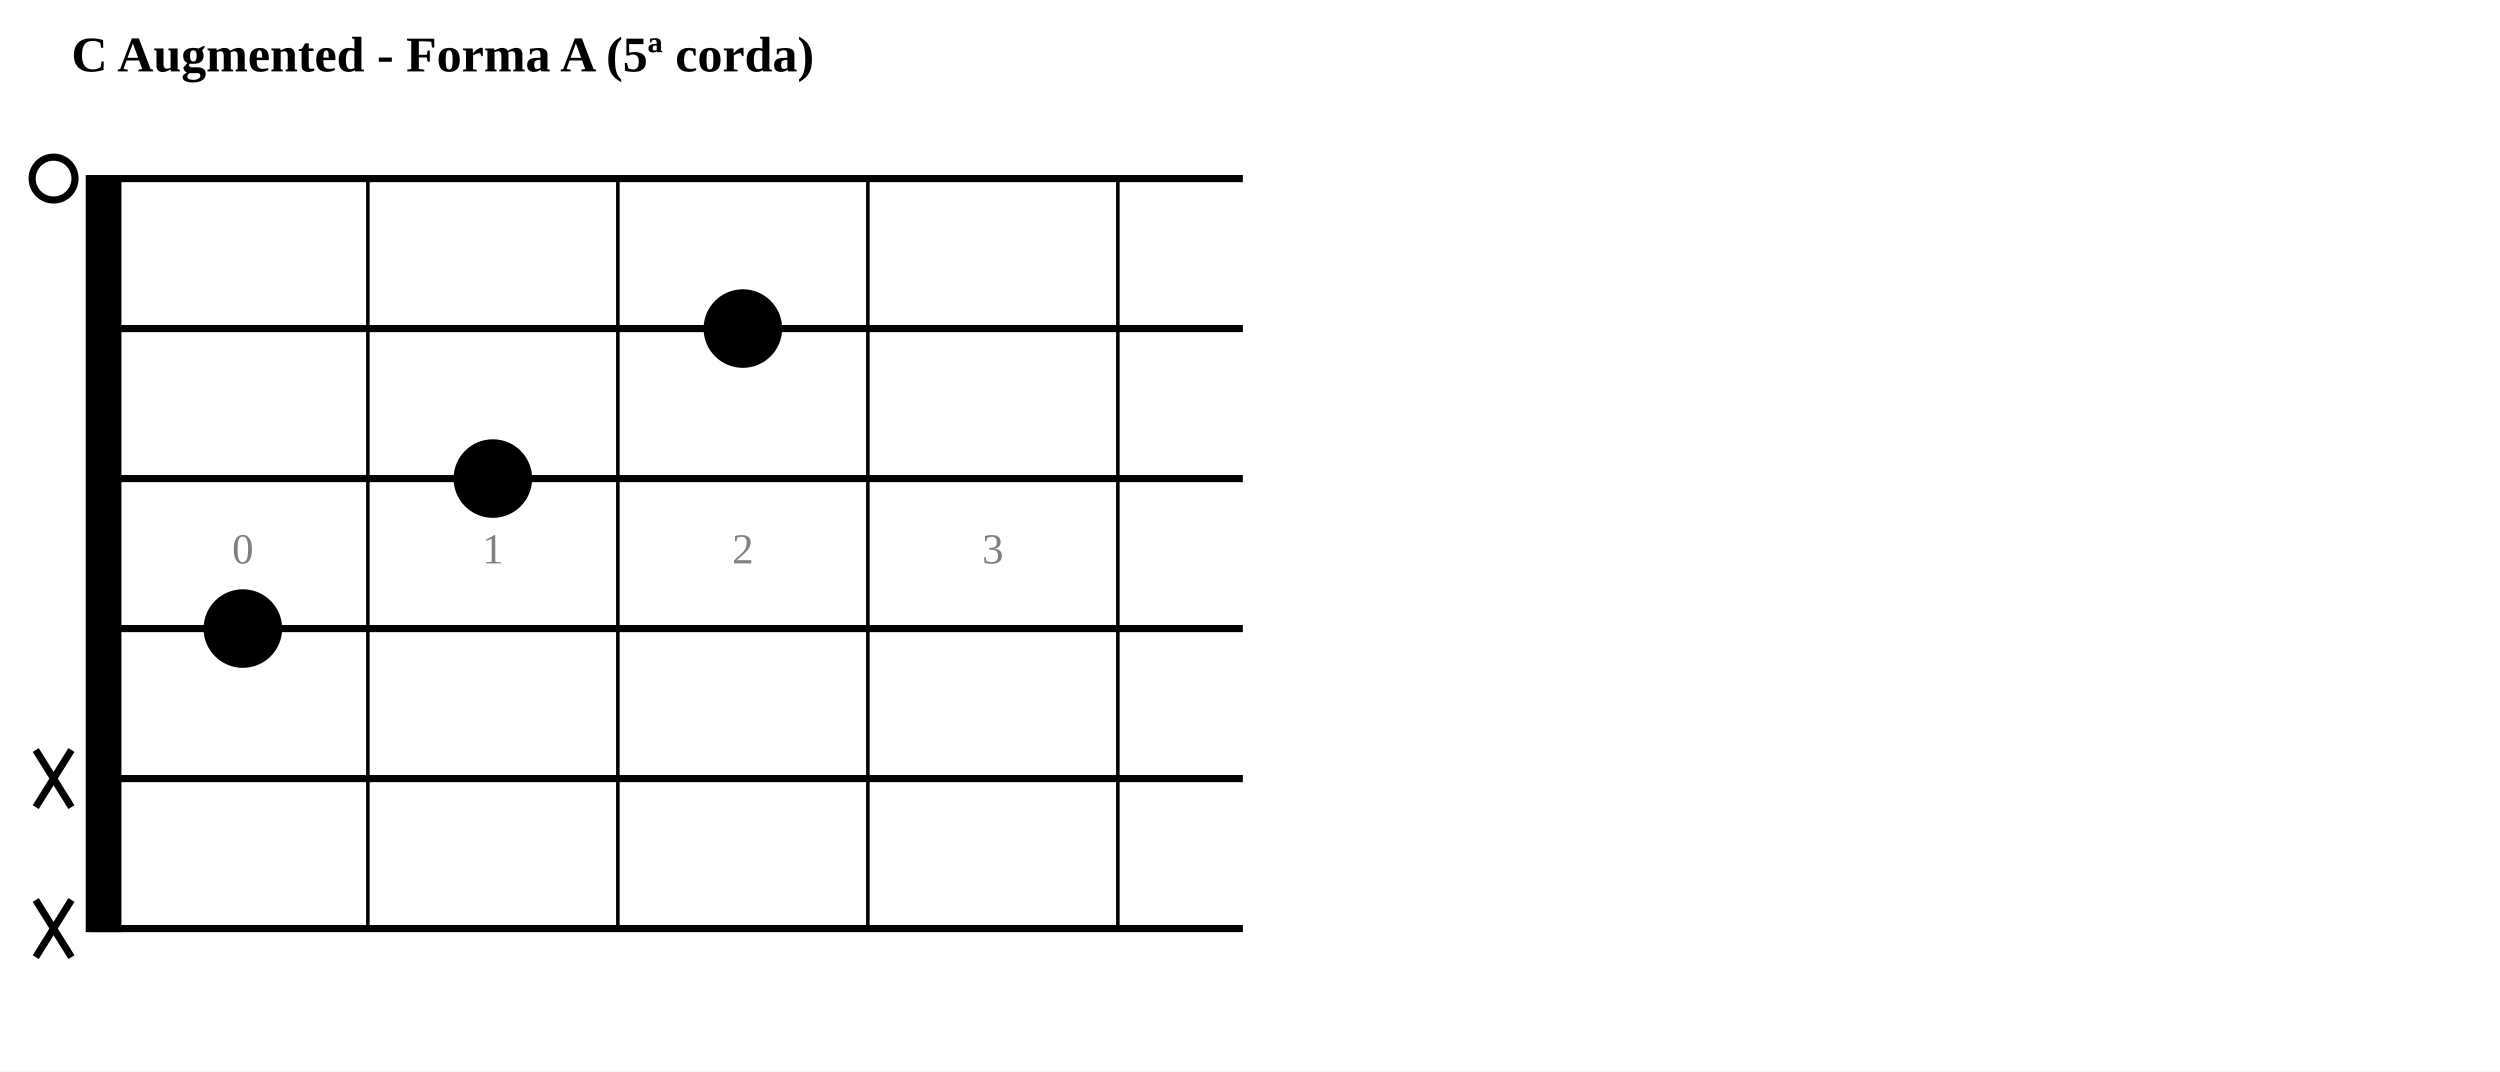
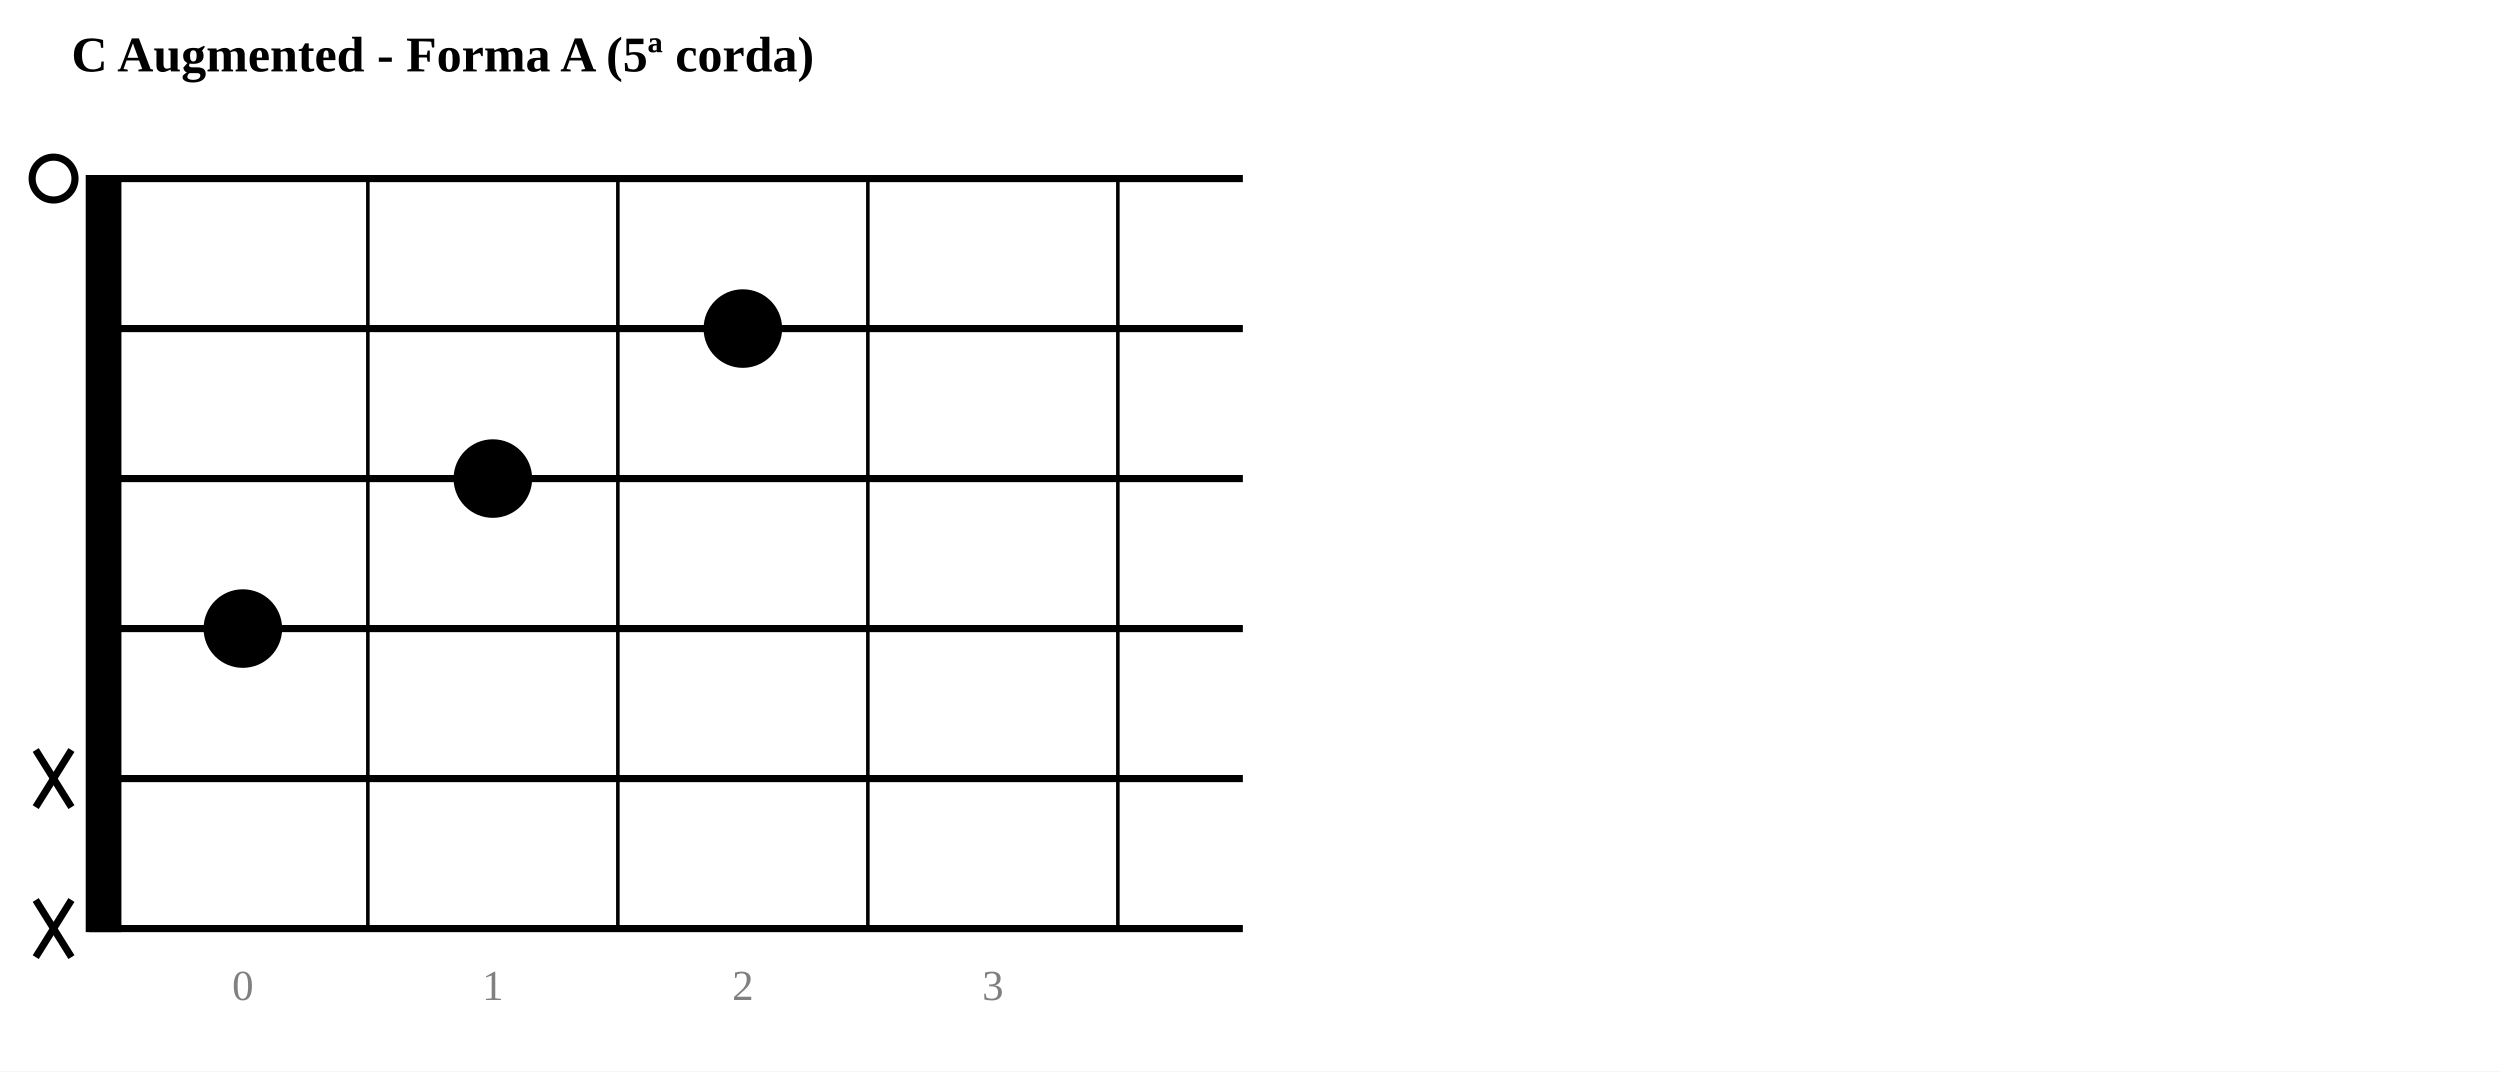
<svg xmlns="http://www.w3.org/2000/svg" width="700" height="300">
  <rect width="700" height="300" fill="white" />
  <text x="20" y="20" text-anchor="start" font-size="14" font-weight="bold">C Augmented - Forma A (5ª corda)</text>
  <rect x="25" y="50" width="8" height="210.0" fill="black" stroke="black" stroke-width="2" />
  <line x1="25" y1="50.0" x2="348.0" y2="50.0" stroke="black" stroke-width="2" />
  <line x1="25" y1="92.0" x2="348.0" y2="92.0" stroke="black" stroke-width="2" />
  <line x1="25" y1="134.0" x2="348.0" y2="134.0" stroke="black" stroke-width="2" />
  <line x1="25" y1="176.0" x2="348.0" y2="176.0" stroke="black" stroke-width="2" />
  <line x1="25" y1="218.0" x2="348.0" y2="218.0" stroke="black" stroke-width="2" />
  <line x1="25" y1="260.0" x2="348.0" y2="260.0" stroke="black" stroke-width="2" />
  <line x1="103" y1="50" x2="103" y2="260.0" stroke="black" stroke-width="1" />
  <line x1="173" y1="50" x2="173" y2="260.0" stroke="black" stroke-width="1" />
  <line x1="243" y1="50" x2="243" y2="260.0" stroke="black" stroke-width="1" />
  <line x1="313" y1="50" x2="313" y2="260.0" stroke="black" stroke-width="1" />
-   <text x="68.0" y="155.0" text-anchor="middle" font-size="12" fill="gray" dominant-baseline="middle">0</text>
-   <text x="138.0" y="155.0" text-anchor="middle" font-size="12" fill="gray" dominant-baseline="middle">1</text>
-   <text x="208.0" y="155.0" text-anchor="middle" font-size="12" fill="gray" dominant-baseline="middle">2</text>
-   <text x="278.0" y="155.0" text-anchor="middle" font-size="12" fill="gray" dominant-baseline="middle">3</text>
+   <text x="68.0" y="280.0" text-anchor="middle" font-size="12" fill="gray">0</text>
+   <text x="138.0" y="280.0" text-anchor="middle" font-size="12" fill="gray">1</text>
+   <text x="208.0" y="280.0" text-anchor="middle" font-size="12" fill="gray">2</text>
+   <text x="278.0" y="280.0" text-anchor="middle" font-size="12" fill="gray">3</text>
  <circle cx="15" cy="50.0" r="6" fill="none" stroke="black" stroke-width="2" />
  <circle cx="208.0" cy="92.0" r="10" fill="black" stroke="black" stroke-width="2" />
  <circle cx="138.0" cy="134.0" r="10" fill="black" stroke="black" stroke-width="2" />
  <circle cx="68.0" cy="176.0" r="10" fill="black" stroke="black" stroke-width="2" />
  <line x1="10" y1="210.0" x2="20" y2="226.0" stroke="black" stroke-width="2" />
  <line x1="20" y1="210.0" x2="10" y2="226.0" stroke="black" stroke-width="2" />
  <line x1="10" y1="252.0" x2="20" y2="268.0" stroke="black" stroke-width="2" />
  <line x1="20" y1="252.0" x2="10" y2="268.0" stroke="black" stroke-width="2" />
</svg>
